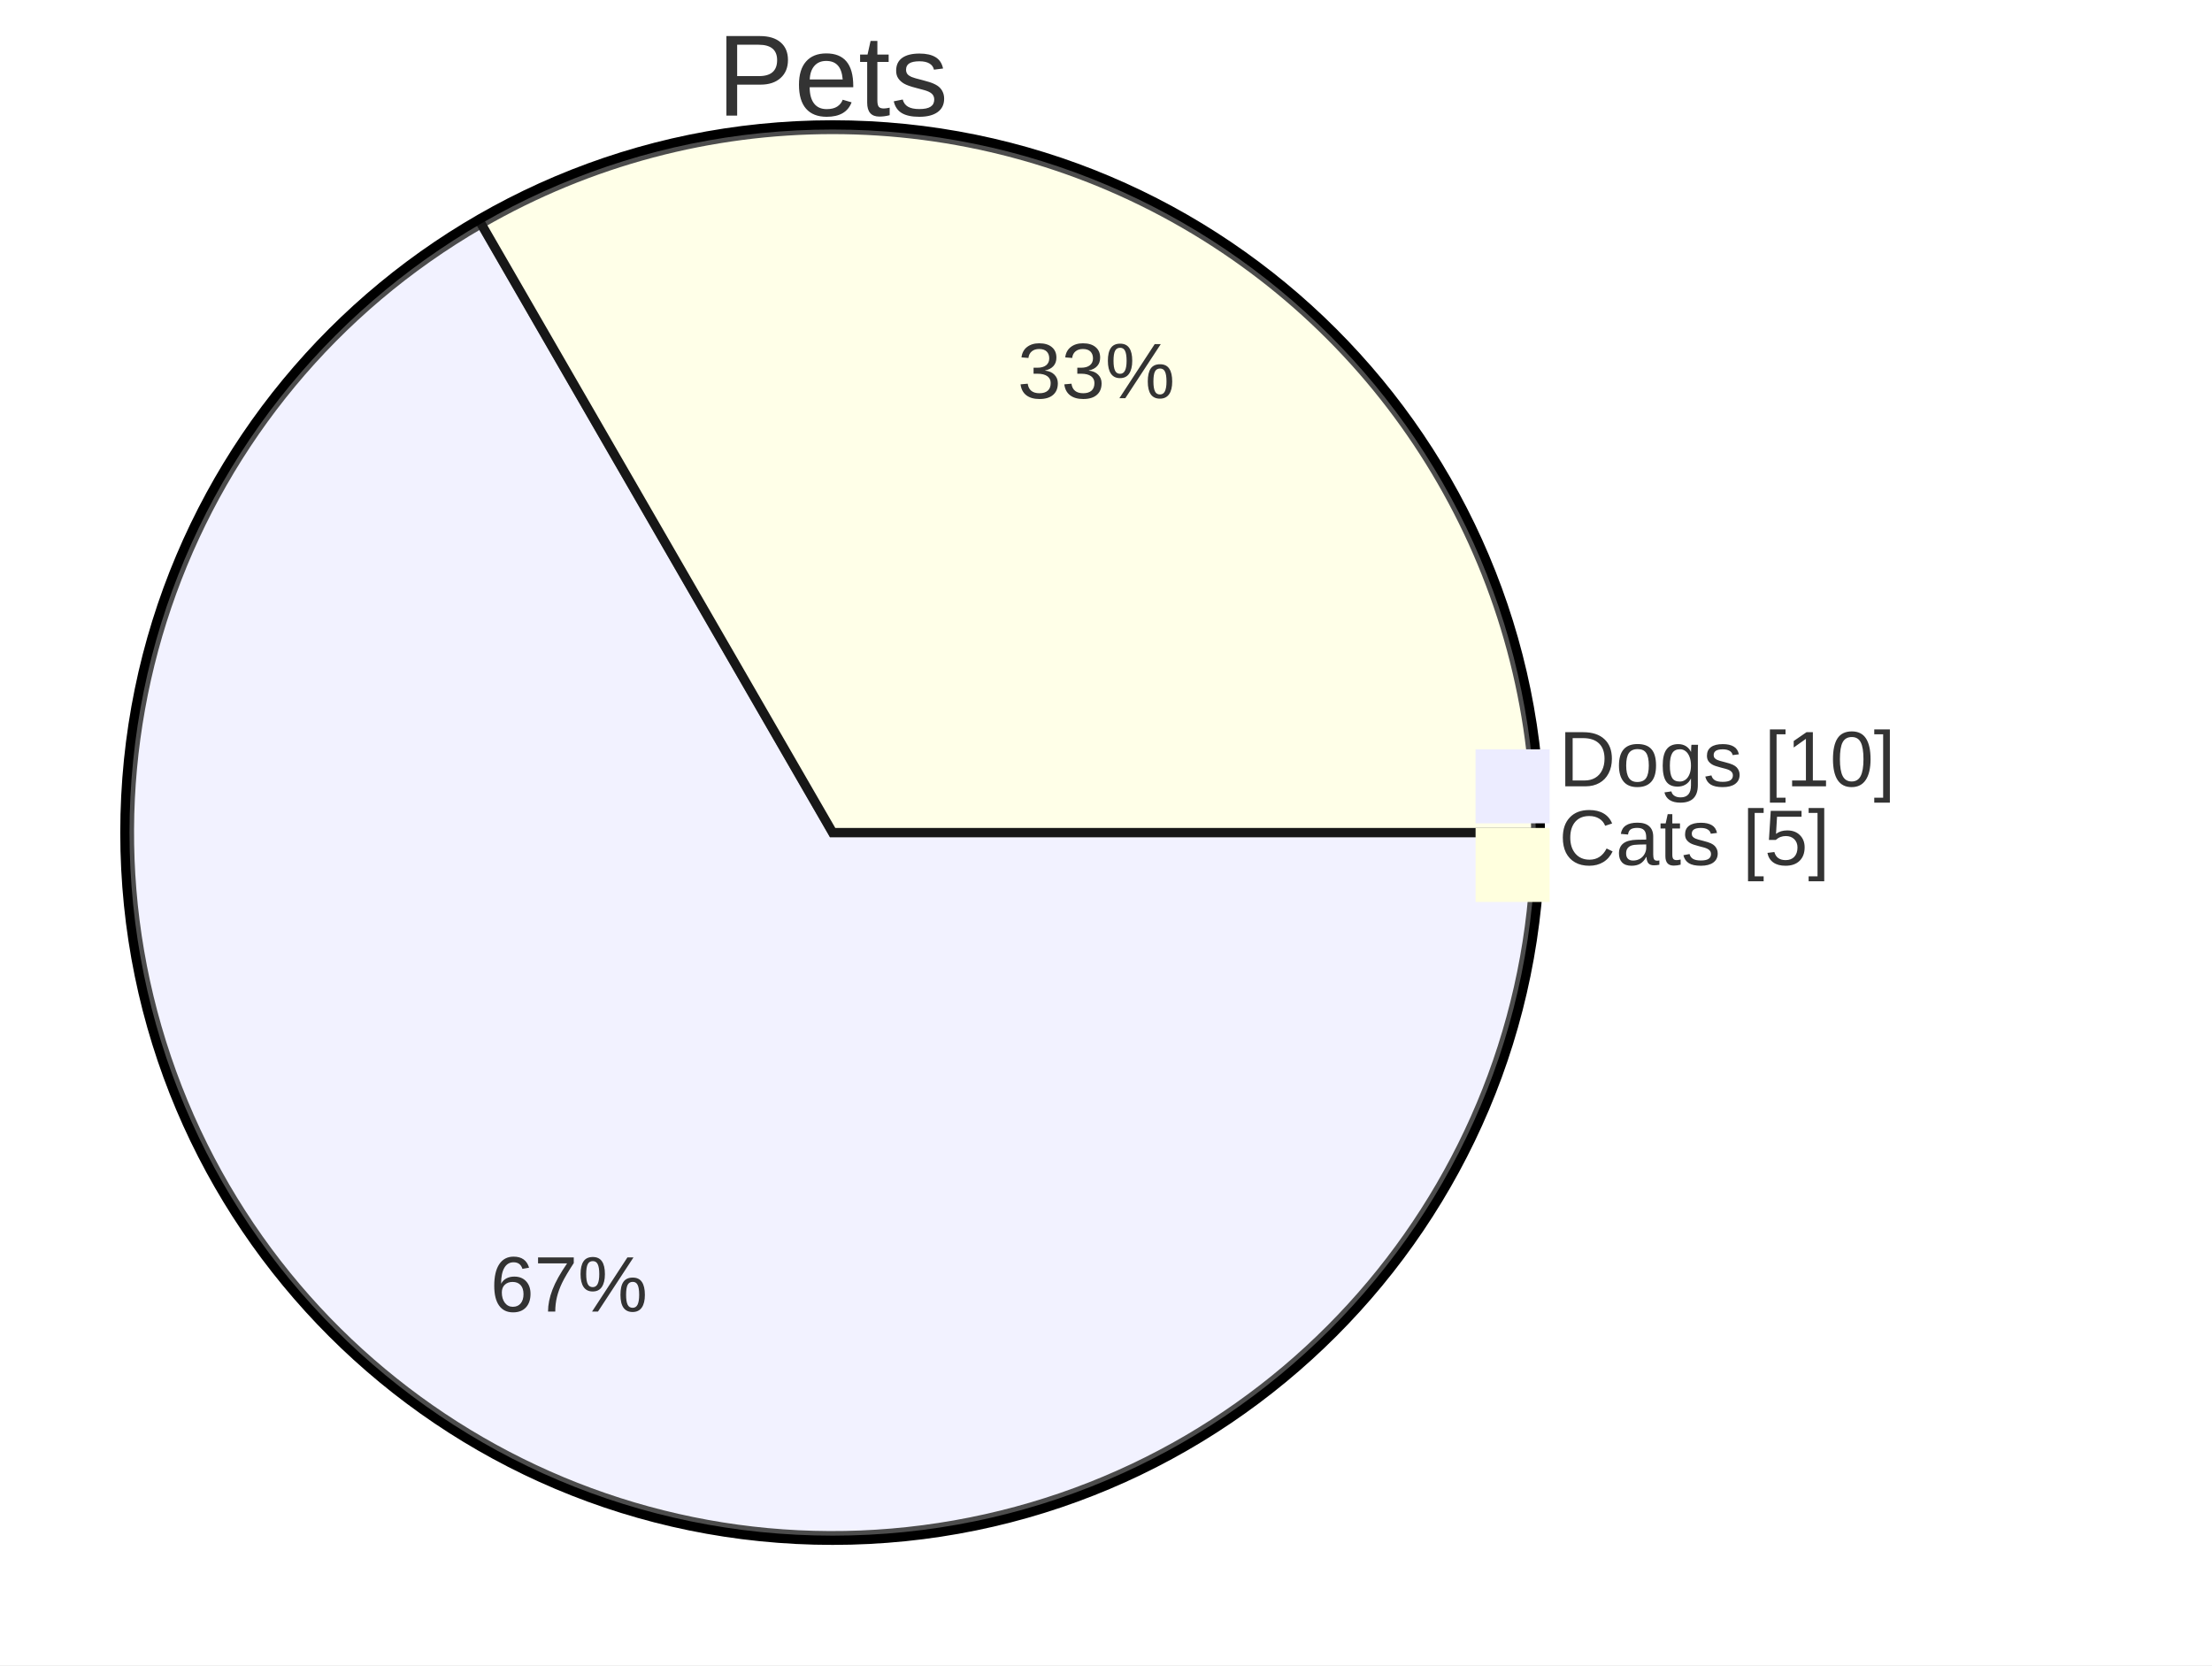
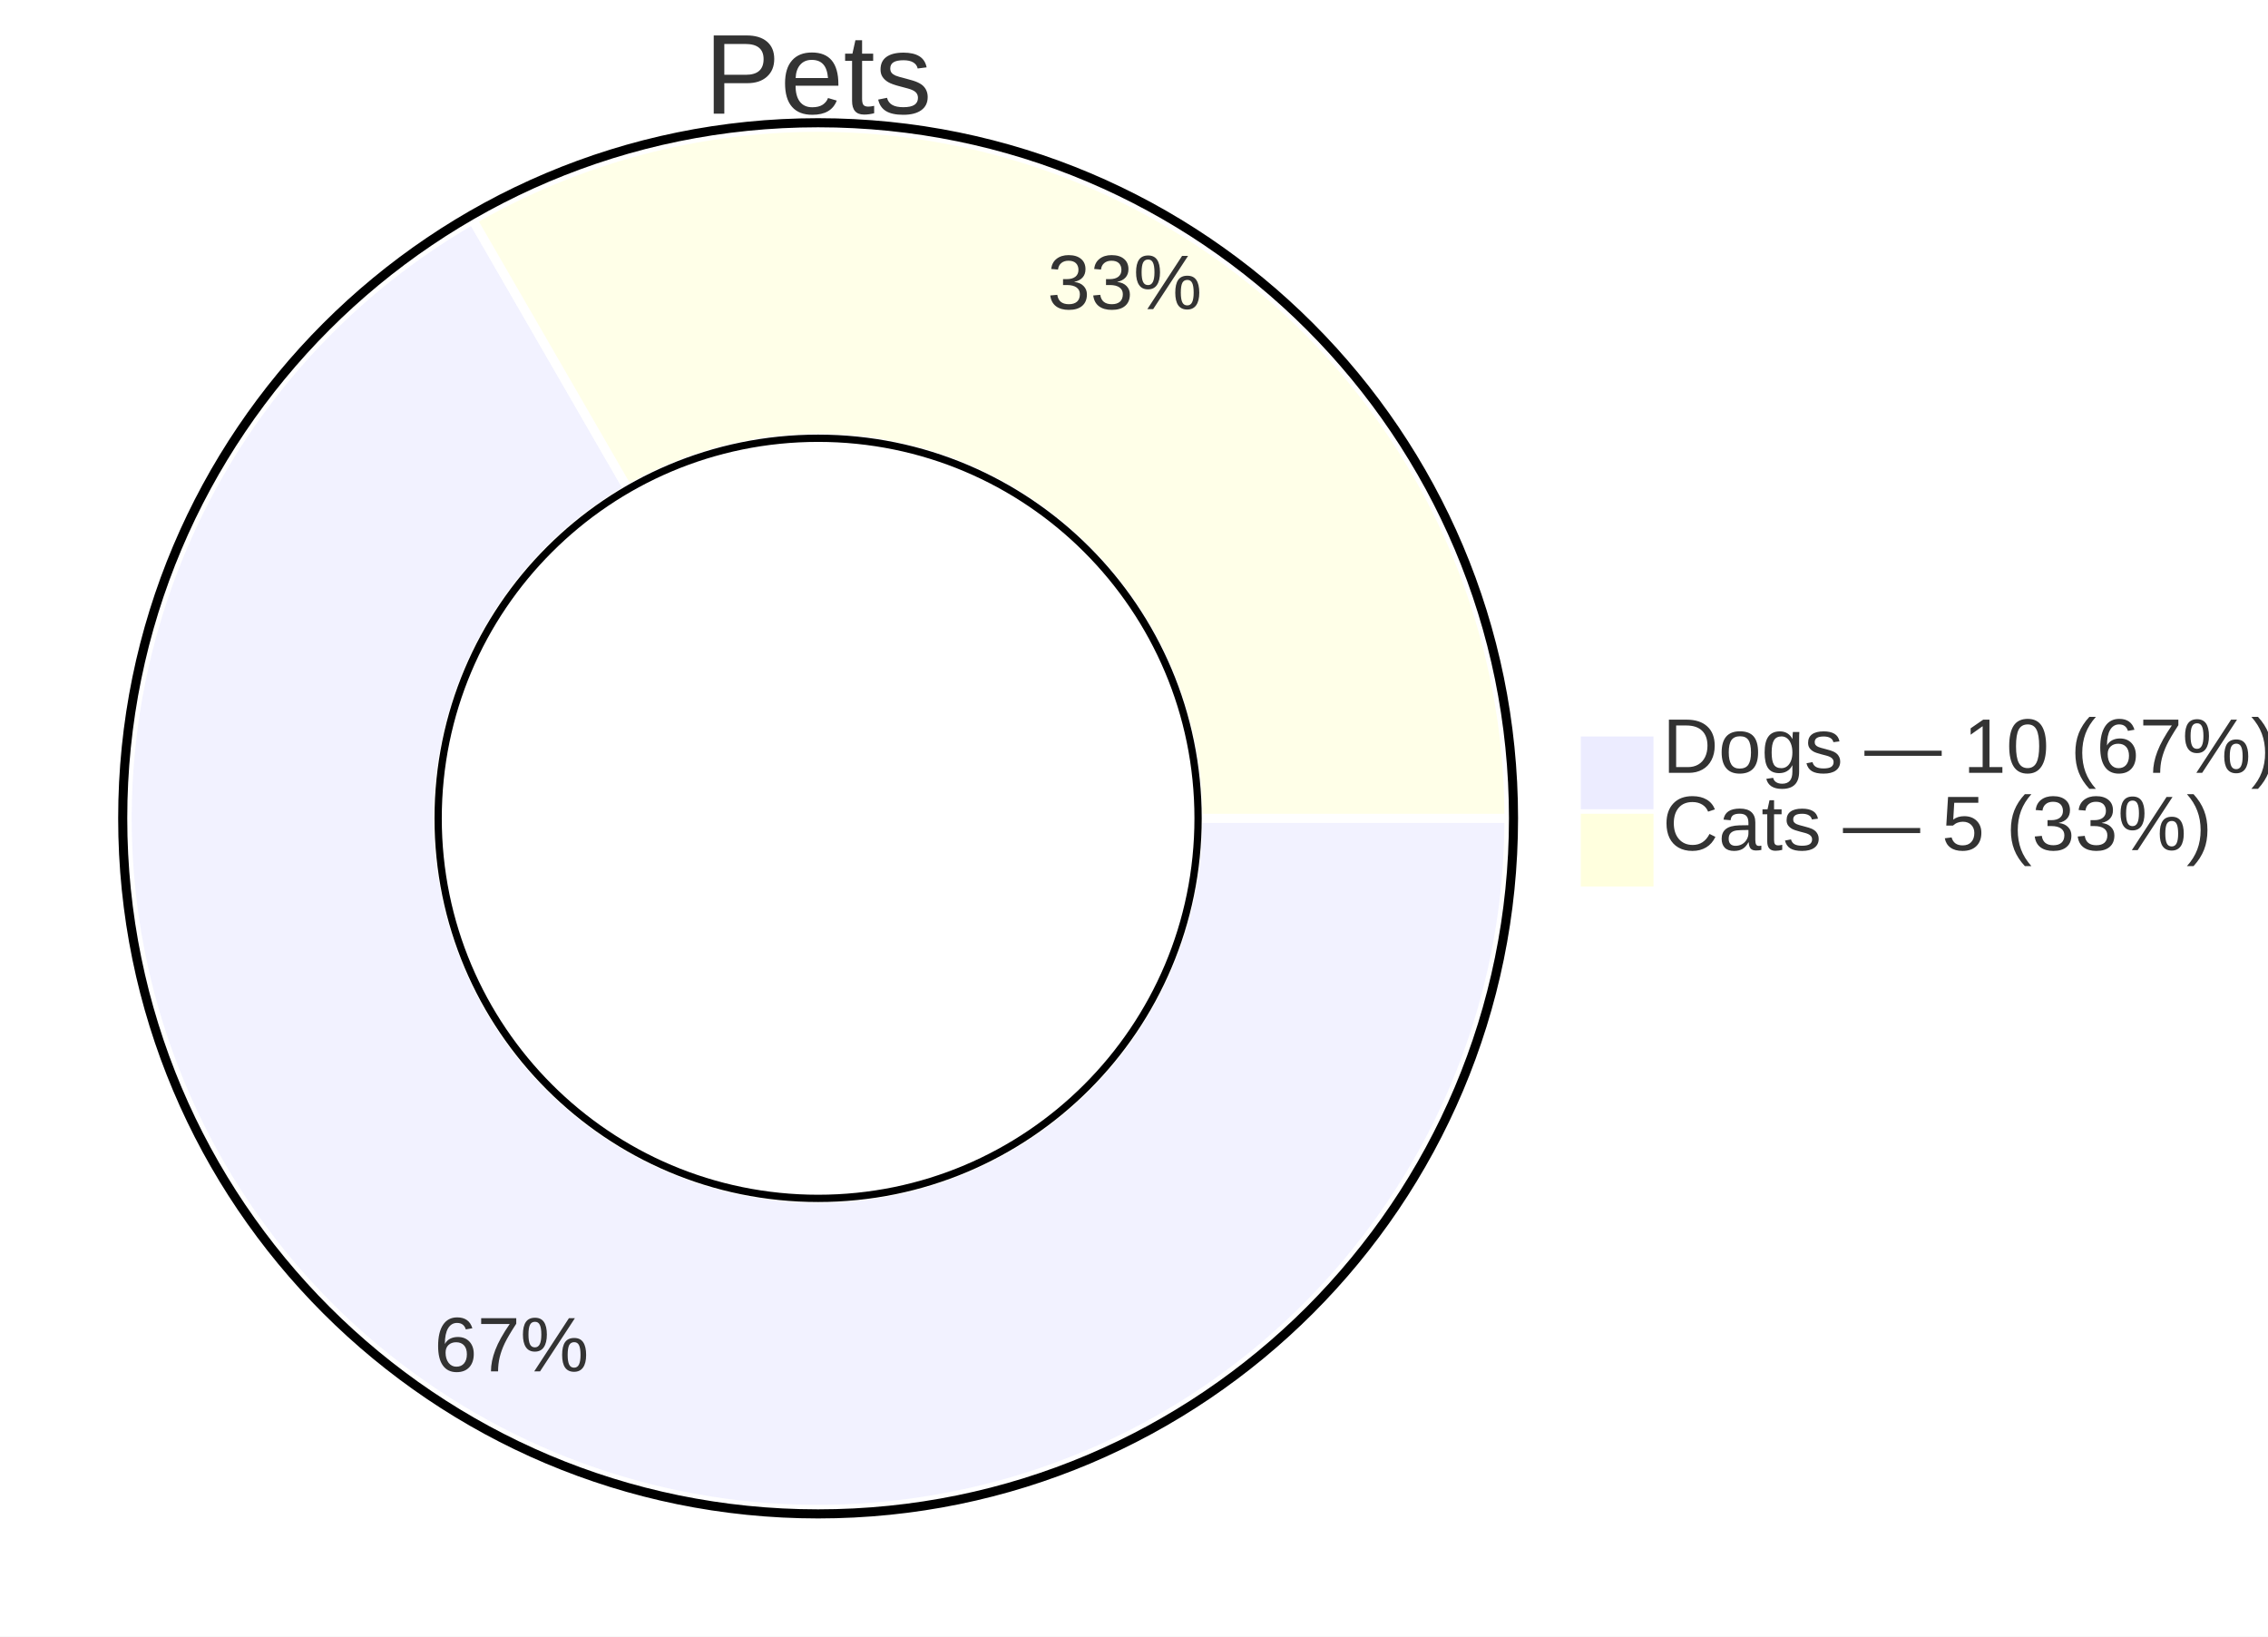
- <svg xmlns="http://www.w3.org/2000/svg" width="100%" viewBox="0 0 478.202 360" style="max-width: 478.202px;">
-   <rect x="0" y="0" width="478.202" height="360" fill="#FFFFFF" />
+ <svg xmlns="http://www.w3.org/2000/svg" width="100%" viewBox="0 0 499.003 360" style="max-width: 499.003px;">
+   <rect x="0" y="0" width="499.003" height="360" fill="#FFFFFF" />
  <defs>
    <marker id="arrow-0" viewBox="0 0 10 10" refX="5" refY="5" markerUnits="userSpaceOnUse" markerWidth="8" markerHeight="8" orient="auto">
      <path d="M 0 0 L 10 5 L 0 10 z" fill="#333333" stroke="#333333" stroke-width="1" stroke-dasharray="1,0" />
    </marker>
    <marker id="arrow-start-0" viewBox="0 0 10 10" refX="4.5" refY="5" markerUnits="userSpaceOnUse" markerWidth="8" markerHeight="8" orient="auto">
      <path d="M 0 5 L 10 10 L 10 0 z" fill="#333333" stroke="#333333" stroke-width="1" stroke-dasharray="1,0" />
    </marker>
  </defs>
-   <path d="M 180.00 180.00 L 332.00 180.00 A 152.00 152.00 0 1 1 104.00 48.36 Z" fill="#ECECFF" stroke="#000000" stroke-width="2.000" opacity="0.700" />
-   <path d="M 180.00 180.00 L 104.00 48.36 A 152.00 152.00 0 0 1 332.00 180.00 Z" fill="#FFFFDE" stroke="#000000" stroke-width="2.000" opacity="0.700" />
+   <path d="M 332.00 180.00 A 152.00 152.00 0 1 1 104.00 48.36 L 138.20 107.60 A 83.60 83.60 0 1 0 263.60 180.00 Z" fill="#ECECFF" stroke="#FFFFFF" stroke-width="2.000" opacity="0.700" />
+   <path d="M 104.00 48.36 A 152.00 152.00 0 0 1 332.00 180.00 L 263.60 180.00 A 83.60 83.60 0 0 0 138.20 107.60 Z" fill="#FFFFDE" stroke="#FFFFFF" stroke-width="2.000" opacity="0.700" />
  <circle cx="180.00" cy="180.00" r="153.00" fill="none" stroke="#000000" stroke-width="2.000" />
-   <text x="123.00" y="278.73" text-anchor="middle" dominant-baseline="middle" font-family="'trebuchet ms', verdana, arial, sans-serif" font-size="17" fill="#333">67%</text>
-   <text x="237.00" y="81.27" text-anchor="middle" dominant-baseline="middle" font-family="'trebuchet ms', verdana, arial, sans-serif" font-size="17" fill="#333">33%</text>
-   <rect x="320.00" y="163.00" width="14.00" height="14.00" fill="#ECECFF" stroke="#ECECFF" stroke-width="2.000" />
-   <text x="337.00" y="170.00" text-anchor="start" font-family="'trebuchet ms', verdana, arial, sans-serif" font-size="17" fill="#333">
-     <tspan x="337.00" dy="0.00">Dogs [10]</tspan>
+   <circle cx="180.00" cy="180.00" r="83.60" fill="none" stroke="#000000" stroke-width="1.600" />
+   <text x="112.55" y="296.83" text-anchor="middle" dominant-baseline="middle" font-family="'trebuchet ms', verdana, arial, sans-serif" font-size="17" fill="#333">67%</text>
+   <text x="247.45" y="63.17" text-anchor="middle" dominant-baseline="middle" font-family="'trebuchet ms', verdana, arial, sans-serif" font-size="17" fill="#333">33%</text>
+   <rect x="348.80" y="163.00" width="14.00" height="14.00" fill="#ECECFF" stroke="#ECECFF" stroke-width="2.000" />
+   <text x="365.80" y="170.00" text-anchor="start" font-family="'trebuchet ms', verdana, arial, sans-serif" font-size="17" fill="#333">
+     <tspan x="365.80" dy="0.00">Dogs — 10 (67%)</tspan>
  </text>
-   <rect x="320.00" y="180.00" width="14.00" height="14.00" fill="#FFFFDE" stroke="#FFFFDE" stroke-width="2.000" />
-   <text x="337.00" y="187.00" text-anchor="start" font-family="'trebuchet ms', verdana, arial, sans-serif" font-size="17" fill="#333">
-     <tspan x="337.00" dy="0.00">Cats [5]</tspan>
+   <rect x="348.80" y="180.00" width="14.00" height="14.00" fill="#FFFFDE" stroke="#FFFFDE" stroke-width="2.000" />
+   <text x="365.80" y="187.00" text-anchor="start" font-family="'trebuchet ms', verdana, arial, sans-serif" font-size="17" fill="#333">
+     <tspan x="365.80" dy="0.00">Cats — 5 (33%)</tspan>
  </text>
  <text x="180.00" y="25.00" text-anchor="middle" font-family="'trebuchet ms', verdana, arial, sans-serif" font-size="25" fill="#333">
    <tspan x="180.00" dy="0.00">Pets</tspan>
  </text>
</svg>
